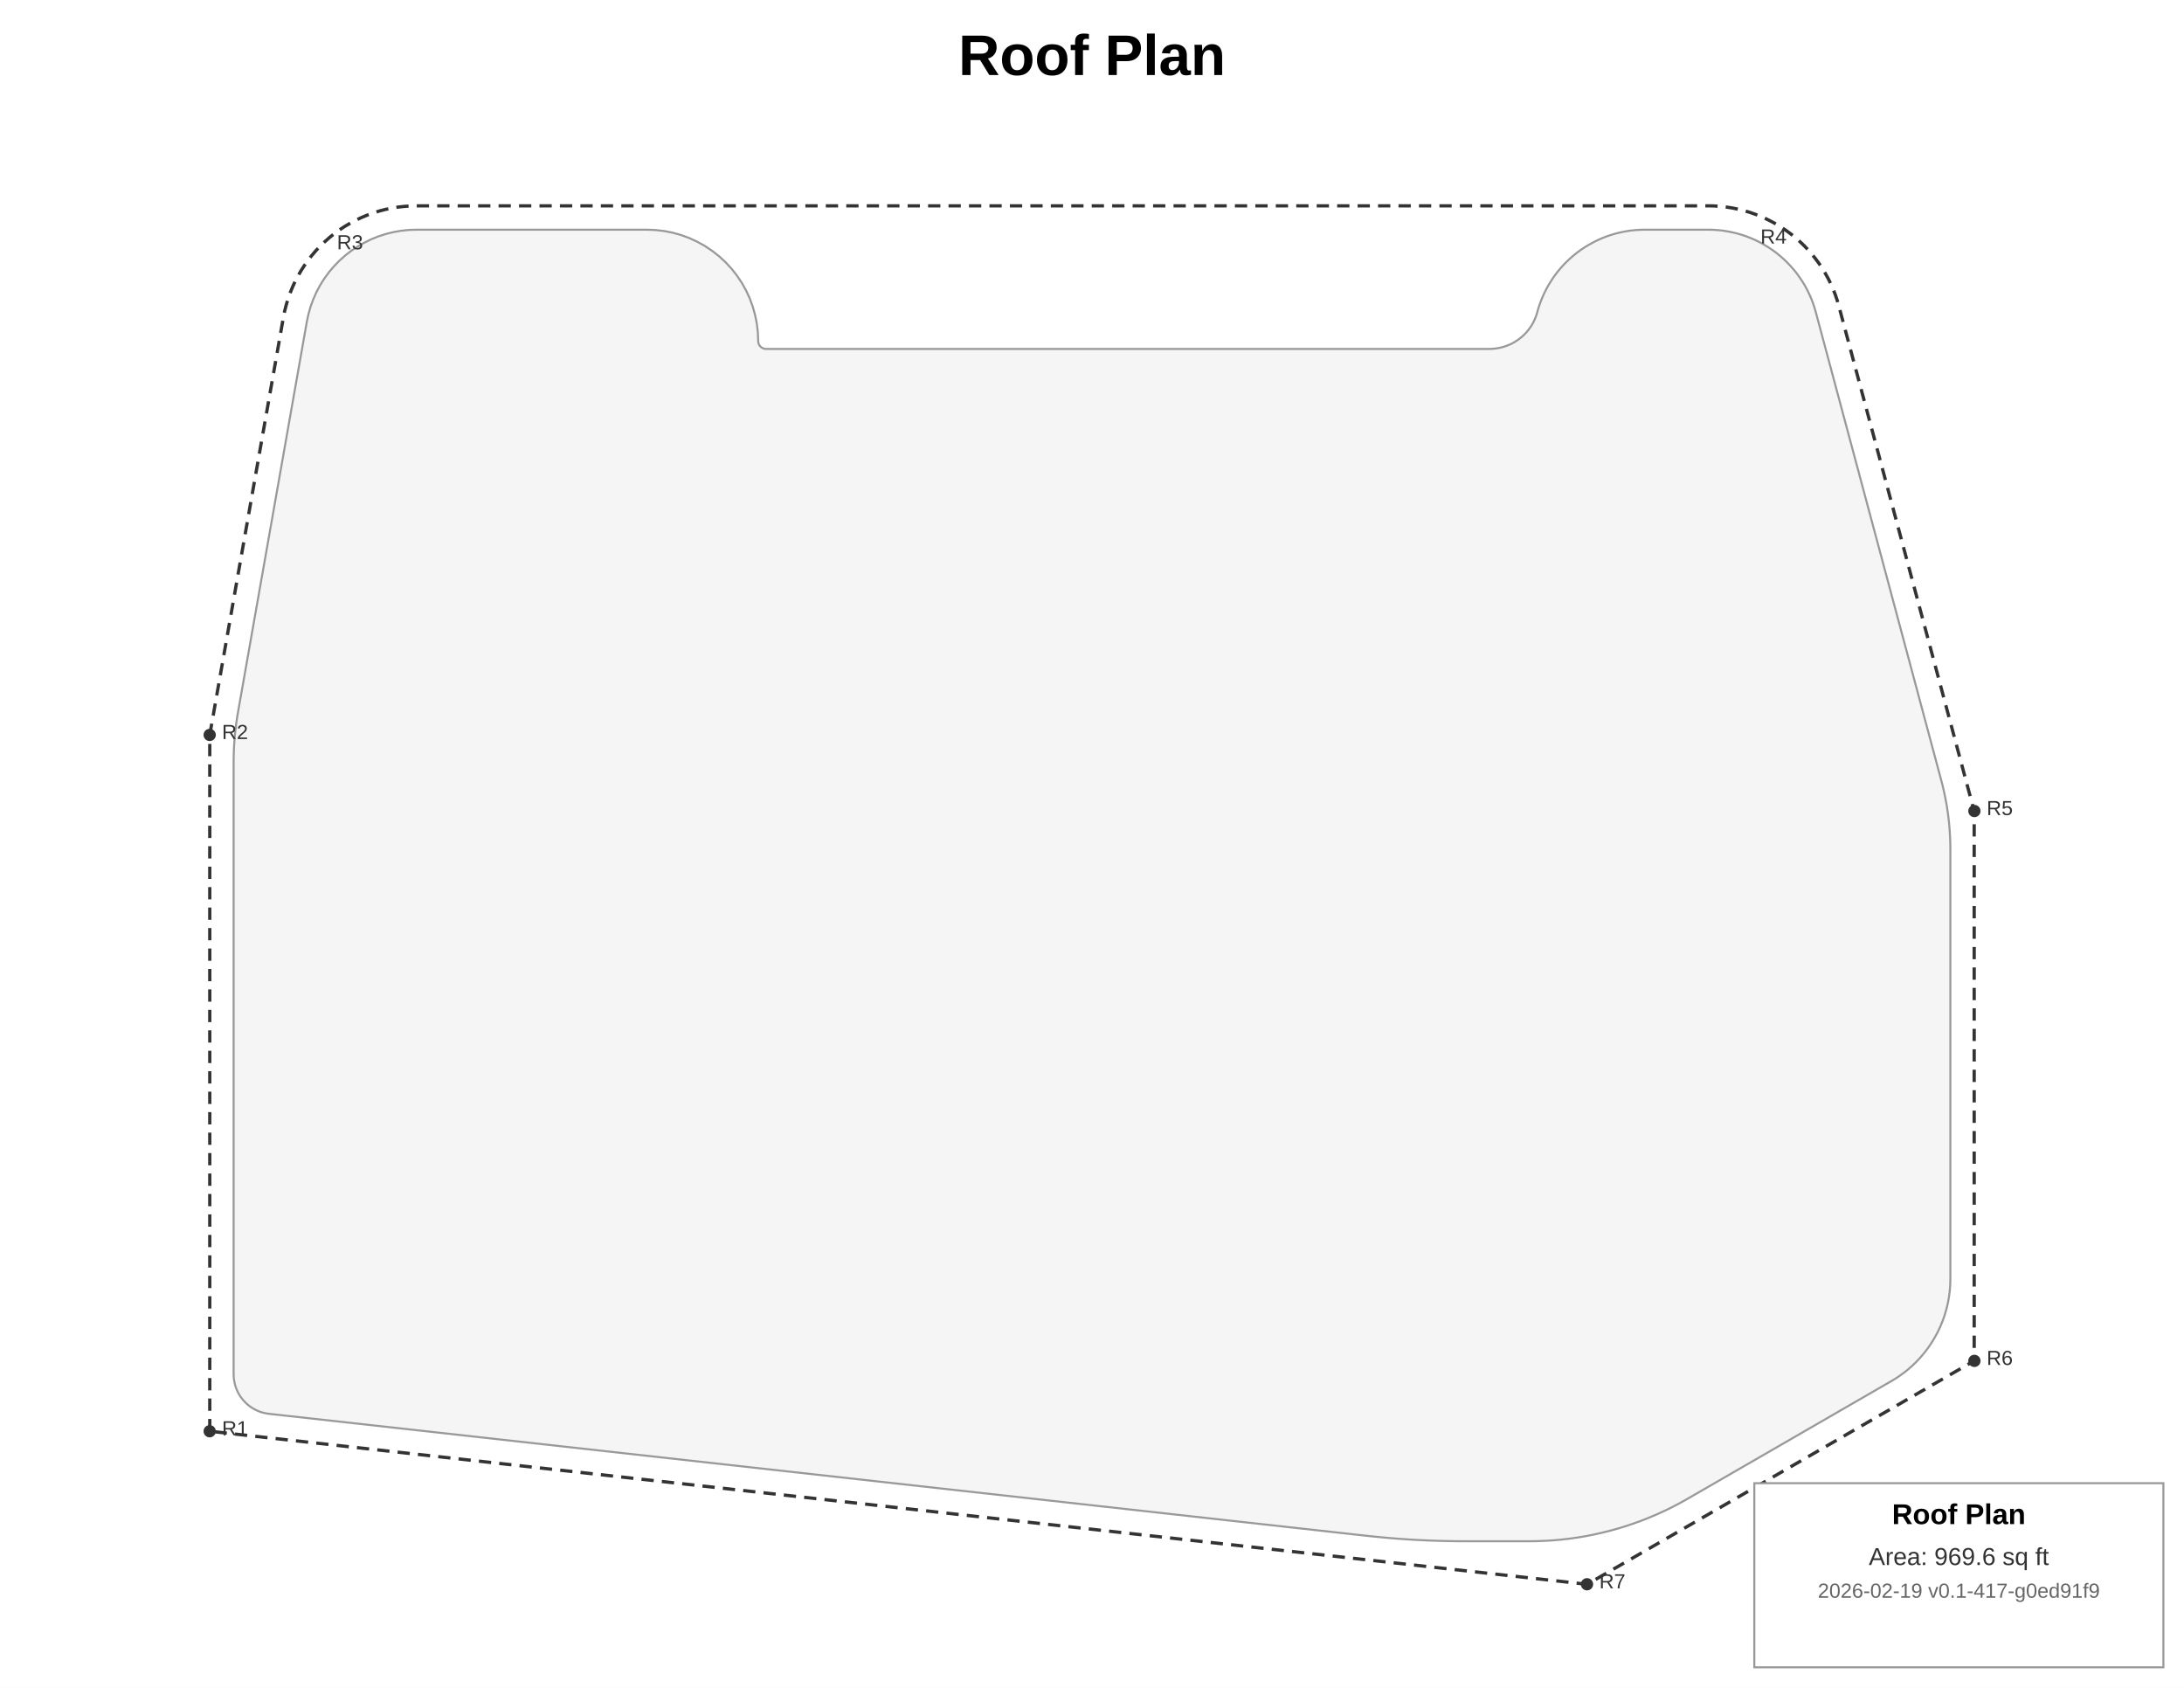
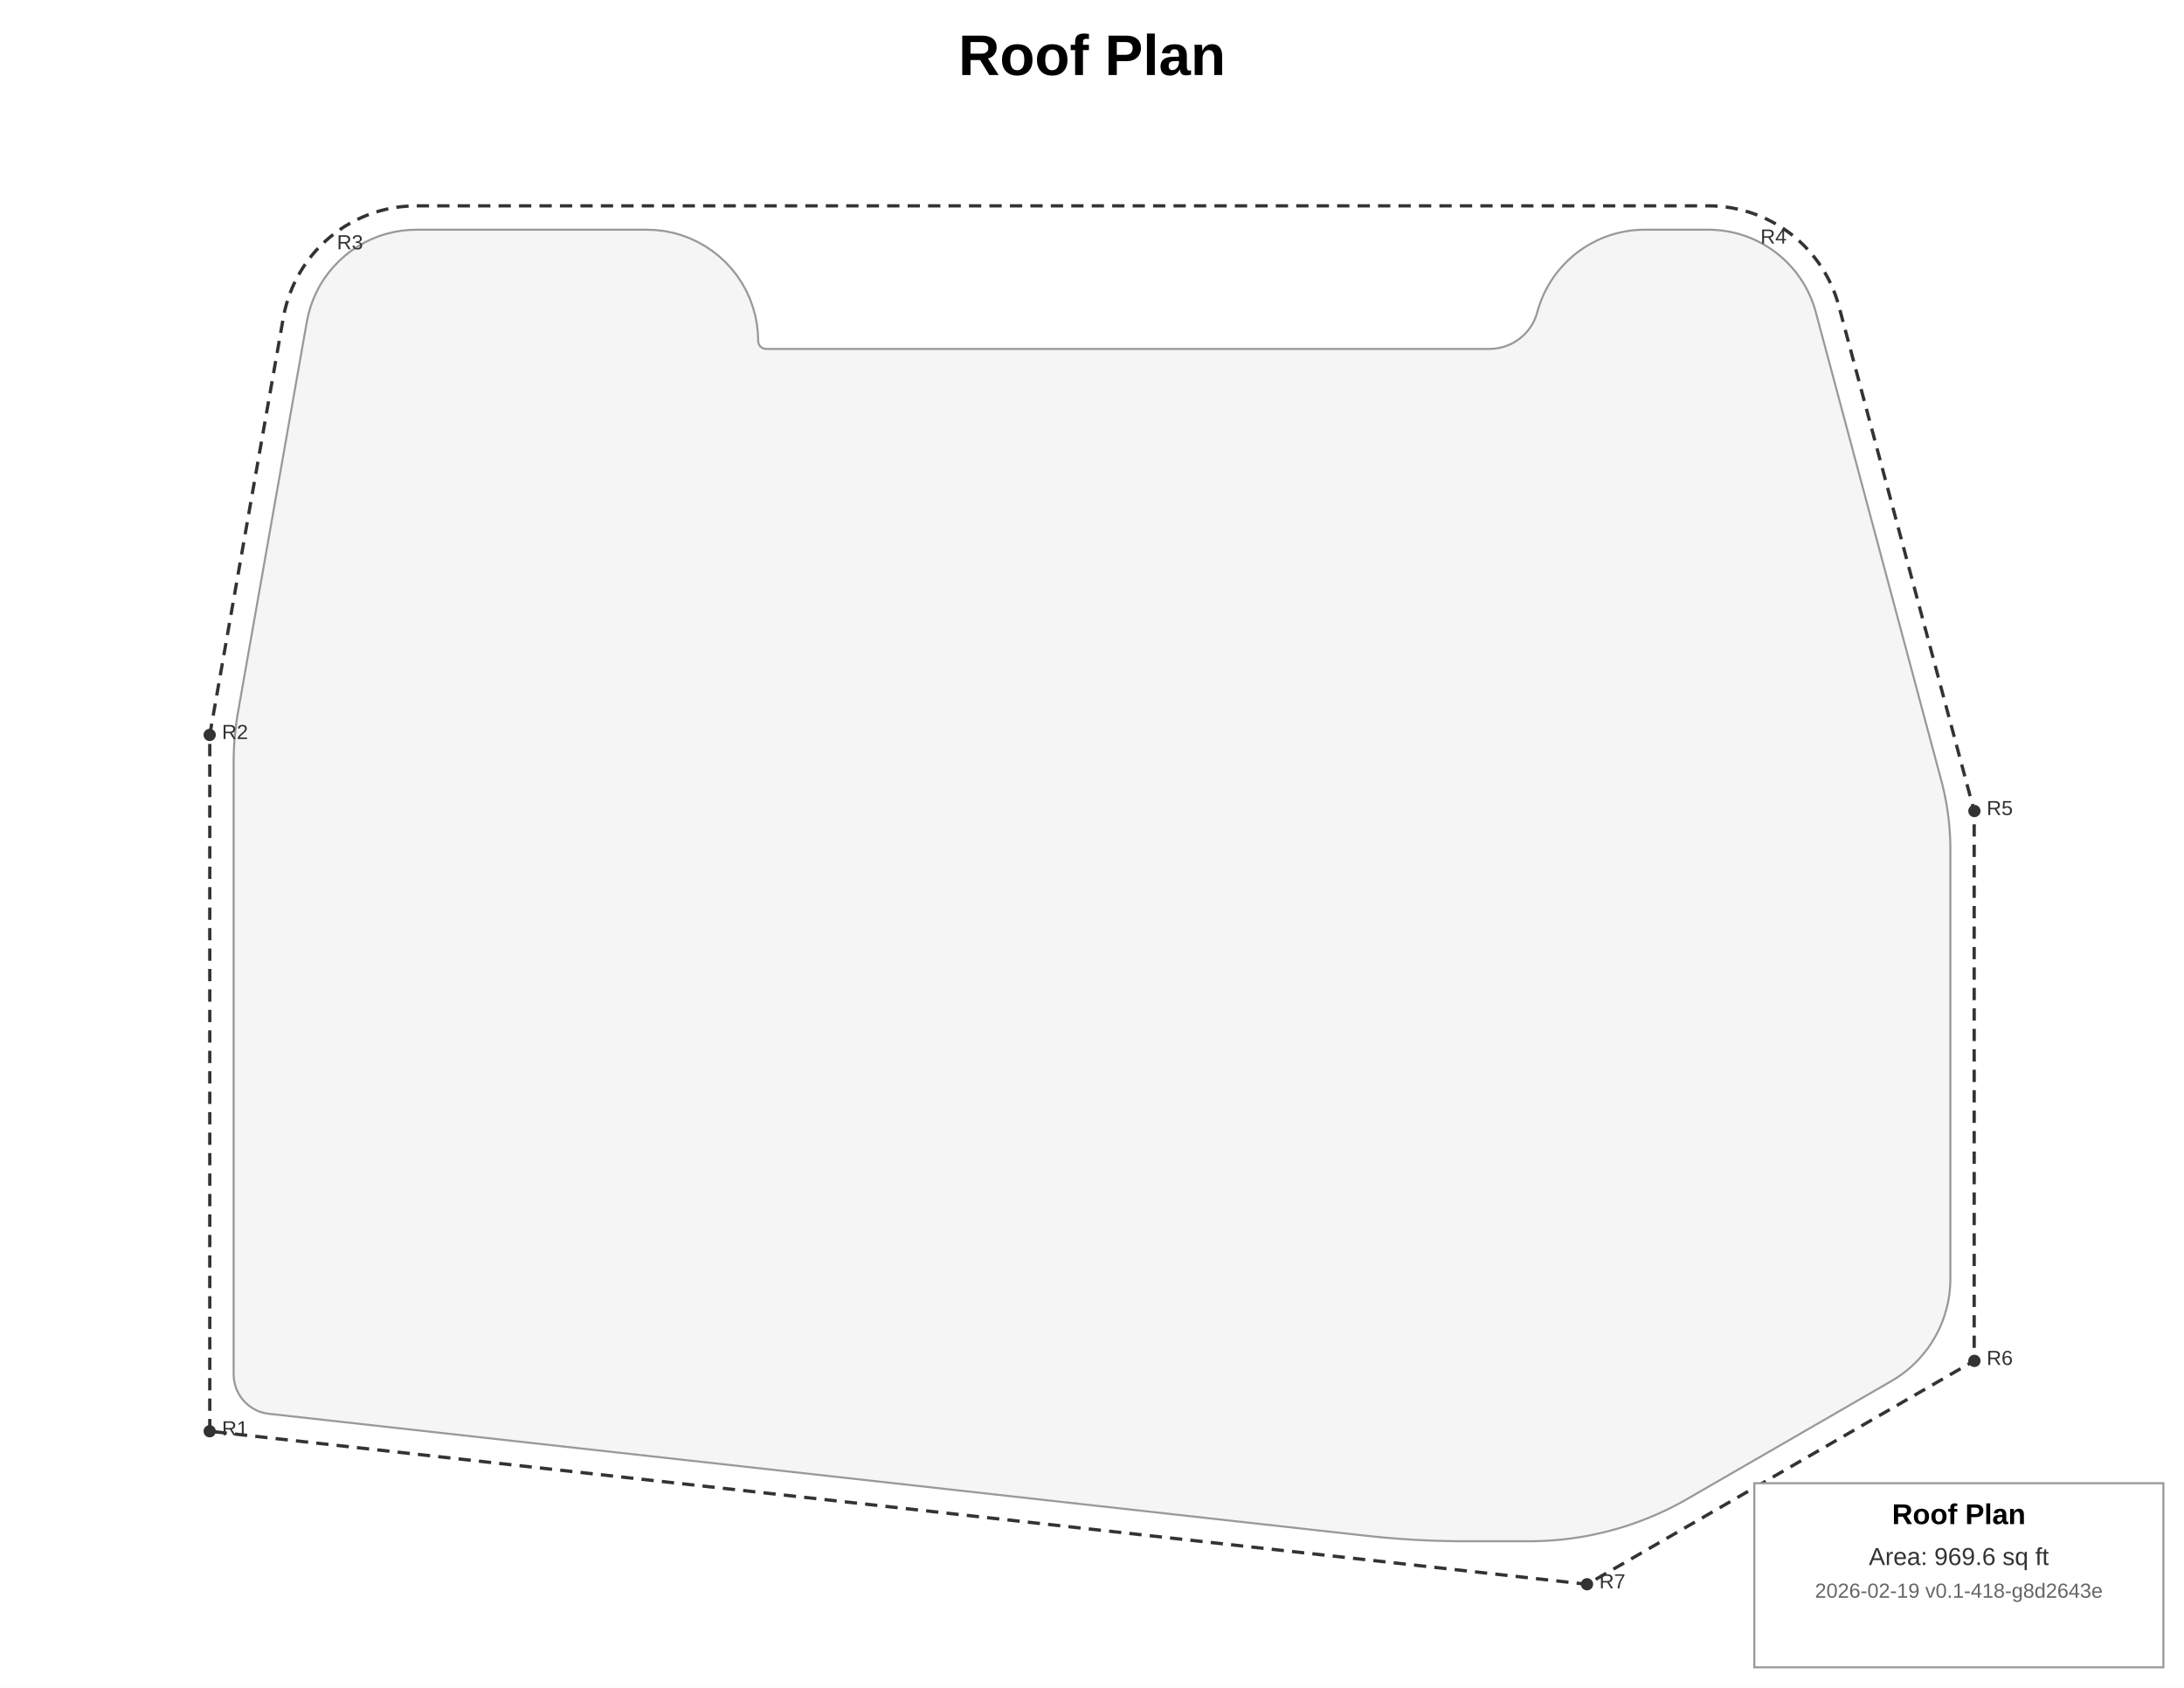
<svg xmlns="http://www.w3.org/2000/svg" width="792" height="612" viewBox="94.64 136.96 533.90 412.56">
  <rect x="94.64" y="136.96" width="533.90" height="412.56" fill="white" />
  <text x="361.6" y="155.3" text-anchor="middle" font-family="Arial" font-size="14" font-weight="bold">Roof Plan</text>
  <polygon points="160.39,482.54 159.69,482.43 159.00,482.28 158.32,482.08 157.66,481.82 157.02,481.52 156.40,481.17 155.81,480.78 155.25,480.35 154.72,479.87 154.23,479.36 153.78,478.82 153.36,478.24 152.99,477.63 152.67,477.00 152.39,476.35 152.16,475.68 151.99,474.99 151.86,474.30 151.78,473.59 151.75,472.88 151.75,323.28 151.76,322.66 151.76,322.04 151.78,321.43 151.80,320.81 151.82,320.19 151.85,319.58 151.88,318.96 151.93,318.35 151.97,317.73 152.02,317.12 152.08,316.50 152.14,315.89 152.21,315.28 152.28,314.66 152.36,314.05 152.44,313.44 152.53,312.83 152.62,312.22 152.72,311.61 152.83,311.00 169.65,215.58 170.05,213.72 170.57,211.90 171.22,210.11 171.99,208.38 172.88,206.70 173.89,205.09 175.01,203.56 176.23,202.10 177.55,200.74 178.96,199.47 180.45,198.30 182.03,197.24 183.67,196.29 185.38,195.45 187.14,194.74 188.94,194.16 190.79,193.70 192.65,193.37 194.54,193.17 196.44,193.10 252.79,193.10 254.92,193.19 257.04,193.44 259.14,193.85 261.19,194.43 263.19,195.17 265.13,196.07 267.00,197.11 268.77,198.30 270.45,199.62 272.02,201.07 273.47,202.64 274.79,204.31 275.98,206.09 277.02,207.95 277.92,209.89 278.65,211.90 279.23,213.95 279.65,216.05 279.90,218.17 279.99,220.30 279.99,220.46 280.01,220.61 280.04,220.76 280.08,220.90 280.13,221.05 280.20,221.19 280.27,221.32 280.36,221.45 280.45,221.57 280.56,221.68 280.67,221.78 280.79,221.88 280.91,221.96 281.05,222.03 281.19,222.10 281.33,222.15 281.48,222.19 281.63,222.22 281.78,222.24 281.93,222.25 458.74,222.25 459.53,222.22 460.32,222.14 461.10,222.01 461.87,221.83 462.63,221.60 463.37,221.32 464.10,221.00 464.80,220.62 465.47,220.20 466.11,219.74 466.73,219.24 467.31,218.70 467.85,218.12 468.35,217.50 468.81,216.86 469.23,216.19 469.61,215.49 469.93,214.76 470.21,214.02 470.44,213.26 470.77,212.12 471.16,211.00 471.59,209.89 472.06,208.81 472.59,207.74 473.16,206.70 473.78,205.69 474.43,204.70 475.14,203.74 475.88,202.82 476.66,201.93 477.48,201.07 478.34,200.25 479.23,199.47 480.16,198.72 481.11,198.02 482.10,197.36 483.12,196.75 484.16,196.18 485.22,195.65 486.31,195.17 487.41,194.74 488.54,194.36 489.68,194.03 490.83,193.75 491.99,193.52 493.17,193.33 494.35,193.21 495.53,193.13 496.72,193.10 512.26,193.10 513.45,193.13 514.63,193.21 515.81,193.33 516.98,193.52 518.15,193.75 519.30,194.03 520.44,194.36 521.56,194.74 522.67,195.17 523.76,195.65 524.82,196.18 525.86,196.75 526.87,197.36 527.86,198.02 528.82,198.72 529.74,199.47 530.64,200.25 531.49,201.07 532.31,201.93 533.10,202.82 533.84,203.74 534.54,204.70 535.20,205.69 535.82,206.70 536.39,207.74 536.91,208.81 537.39,209.89 537.82,211.00 538.20,212.12 538.53,213.26 569.19,327.67 569.26,327.95 569.34,328.23 569.41,328.50 569.48,328.78 569.55,329.06 569.61,329.34 569.68,329.62 569.74,329.89 569.81,330.17 569.87,330.45 569.93,330.73 569.99,331.01 570.05,331.29 570.11,331.57 570.16,331.85 570.22,332.13 570.27,332.42 570.33,332.70 570.38,332.98 570.43,333.26 570.48,333.54 570.53,333.82 570.57,334.11 570.62,334.39 570.66,334.67 570.70,334.95 570.75,335.24 570.79,335.52 570.83,335.80 570.86,336.09 570.90,336.37 570.94,336.66 570.97,336.94 571.00,337.22 571.04,337.51 571.07,337.79 571.10,338.08 571.12,338.36 571.15,338.65 571.18,338.93 571.20,339.22 571.22,339.50 571.24,339.79 571.27,340.07 571.28,340.36 571.30,340.65 571.32,340.93 571.34,341.22 571.35,341.50 571.36,341.79 571.37,342.08 571.39,342.36 571.39,342.65 571.40,342.93 571.41,343.22 571.42,343.51 571.42,343.79 571.42,344.08 571.42,344.36 571.43,344.65 571.43,449.57 571.39,451.08 571.27,452.58 571.07,454.08 570.80,455.56 570.44,457.03 570.01,458.48 569.51,459.90 568.93,461.30 568.28,462.66 567.56,463.98 566.77,465.27 565.92,466.52 565.00,467.71 564.02,468.86 562.98,469.96 561.89,471.00 560.74,471.98 559.54,472.89 558.30,473.75 557.01,474.54 506.53,503.68 504.78,504.64 503.01,505.55 501.22,506.41 499.41,507.23 497.57,508.00 495.72,508.73 493.85,509.40 491.96,510.03 490.05,510.61 488.14,511.14 486.20,511.62 484.26,512.05 482.31,512.44 480.35,512.77 478.37,513.05 476.40,513.28 474.42,513.46 472.43,513.58 470.44,513.66 468.45,513.69 452.91,513.69 452.50,513.68 452.09,513.68 451.69,513.68 451.28,513.68 450.88,513.68 450.47,513.67 450.06,513.67 449.66,513.66 449.25,513.65 448.85,513.65 448.44,513.64 448.03,513.63 447.63,513.62 447.22,513.61 446.82,513.60 446.41,513.59 446.00,513.58 445.60,513.56 445.19,513.55 444.79,513.54 444.38,513.52 443.97,513.50 443.57,513.49 443.16,513.47 442.76,513.45 442.35,513.43 441.95,513.41 441.54,513.39 441.14,513.37 440.73,513.35 440.32,513.33 439.92,513.30 439.51,513.28 439.11,513.25 438.70,513.23 438.30,513.20 437.89,513.17 437.49,513.14 437.08,513.12 436.68,513.09 436.27,513.06 435.87,513.02 435.46,512.99 435.06,512.96 434.65,512.93 434.25,512.89 433.84,512.86 433.44,512.82 433.03,512.79 432.63,512.75 432.23,512.71 431.82,512.67 431.42,512.63 431.01,512.59 430.61,512.55 430.21,512.51 429.80,512.47 429.40,512.43 428.99,512.38 428.59,512.34" fill="rgba(220,220,220,0.3)" stroke="#999" stroke-width="0.5" />
  <polygon points="145.92,486.80 145.92,316.58 163.91,214.57 164.21,213.06 164.59,211.57 165.03,210.10 165.54,208.65 166.11,207.22 166.75,205.82 167.46,204.46 168.23,203.13 169.06,201.83 169.95,200.58 170.89,199.37 171.89,198.20 172.95,197.08 174.06,196.02 175.21,195.00 176.41,194.04 177.65,193.14 178.94,192.29 180.26,191.51 181.62,190.79 183.01,190.13 184.42,189.54 185.87,189.01 187.34,188.55 188.82,188.16 190.33,187.84 191.84,187.59 193.37,187.42 194.90,187.31 196.44,187.27 512.26,187.27 513.70,187.30 515.14,187.40 516.57,187.56 518.00,187.78 519.41,188.06 520.81,188.40 522.19,188.80 523.56,189.27 524.90,189.79 526.22,190.37 527.51,191.01 528.77,191.70 530.01,192.45 531.20,193.25 532.37,194.10 533.49,195.00 534.57,195.95 535.62,196.95 536.61,197.99 537.56,199.07 538.46,200.20 539.32,201.36 540.12,202.56 540.86,203.79 541.56,205.05 542.20,206.34 542.78,207.66 543.30,209.01 543.76,210.37 544.16,211.75 577.25,335.25 577.25,469.58 482.64,524.21" fill="none" stroke="#333" stroke-width="0.8" stroke-dasharray="3,2" />
  <circle cx="145.9" cy="486.8" r="1.5" fill="#333" stroke="none" />
  <text x="148.9" y="487.8" font-family="Arial" font-size="5" fill="#333">R1</text>
  <circle cx="145.9" cy="316.6" r="1.5" fill="#333" stroke="none" />
  <text x="148.9" y="317.6" font-family="Arial" font-size="5" fill="#333">R2</text>
  <circle cx="577.3" cy="335.2" r="1.5" fill="#333" stroke="none" />
  <text x="580.3" y="336.2" font-family="Arial" font-size="5" fill="#333">R5</text>
  <circle cx="577.3" cy="469.6" r="1.5" fill="#333" stroke="none" />
  <text x="580.3" y="470.6" font-family="Arial" font-size="5" fill="#333">R6</text>
  <circle cx="482.6" cy="524.2" r="1.5" fill="#333" stroke="none" />
  <text x="485.6" y="525.2" font-family="Arial" font-size="5" fill="#333">R7</text>
  <text x="180.2" y="197.9" text-anchor="middle" font-family="Arial" font-size="5" fill="#333">R3</text>
  <text x="528.2" y="196.5" text-anchor="middle" font-family="Arial" font-size="5" fill="#333">R4</text>
  <rect x="523.5" y="499.5" width="100" height="45" fill="white" stroke="#999" stroke-width="0.5" />
  <text x="573.5" y="509.5" text-anchor="middle" font-family="Arial" font-size="7" font-weight="bold">Roof Plan</text>
  <text x="573.5" y="519.5" text-anchor="middle" font-family="Arial" font-size="6" fill="#333">Area: 969.6 sq ft</text>
-   <text x="573.5" y="527.5" text-anchor="middle" font-family="Arial" font-size="5" fill="#666">2026-02-19  v0.1-417-g0ed91f9</text>
+   <text x="573.5" y="527.5" text-anchor="middle" font-family="Arial" font-size="5" fill="#666">2026-02-19  v0.1-418-g8d2643e</text>
</svg>
